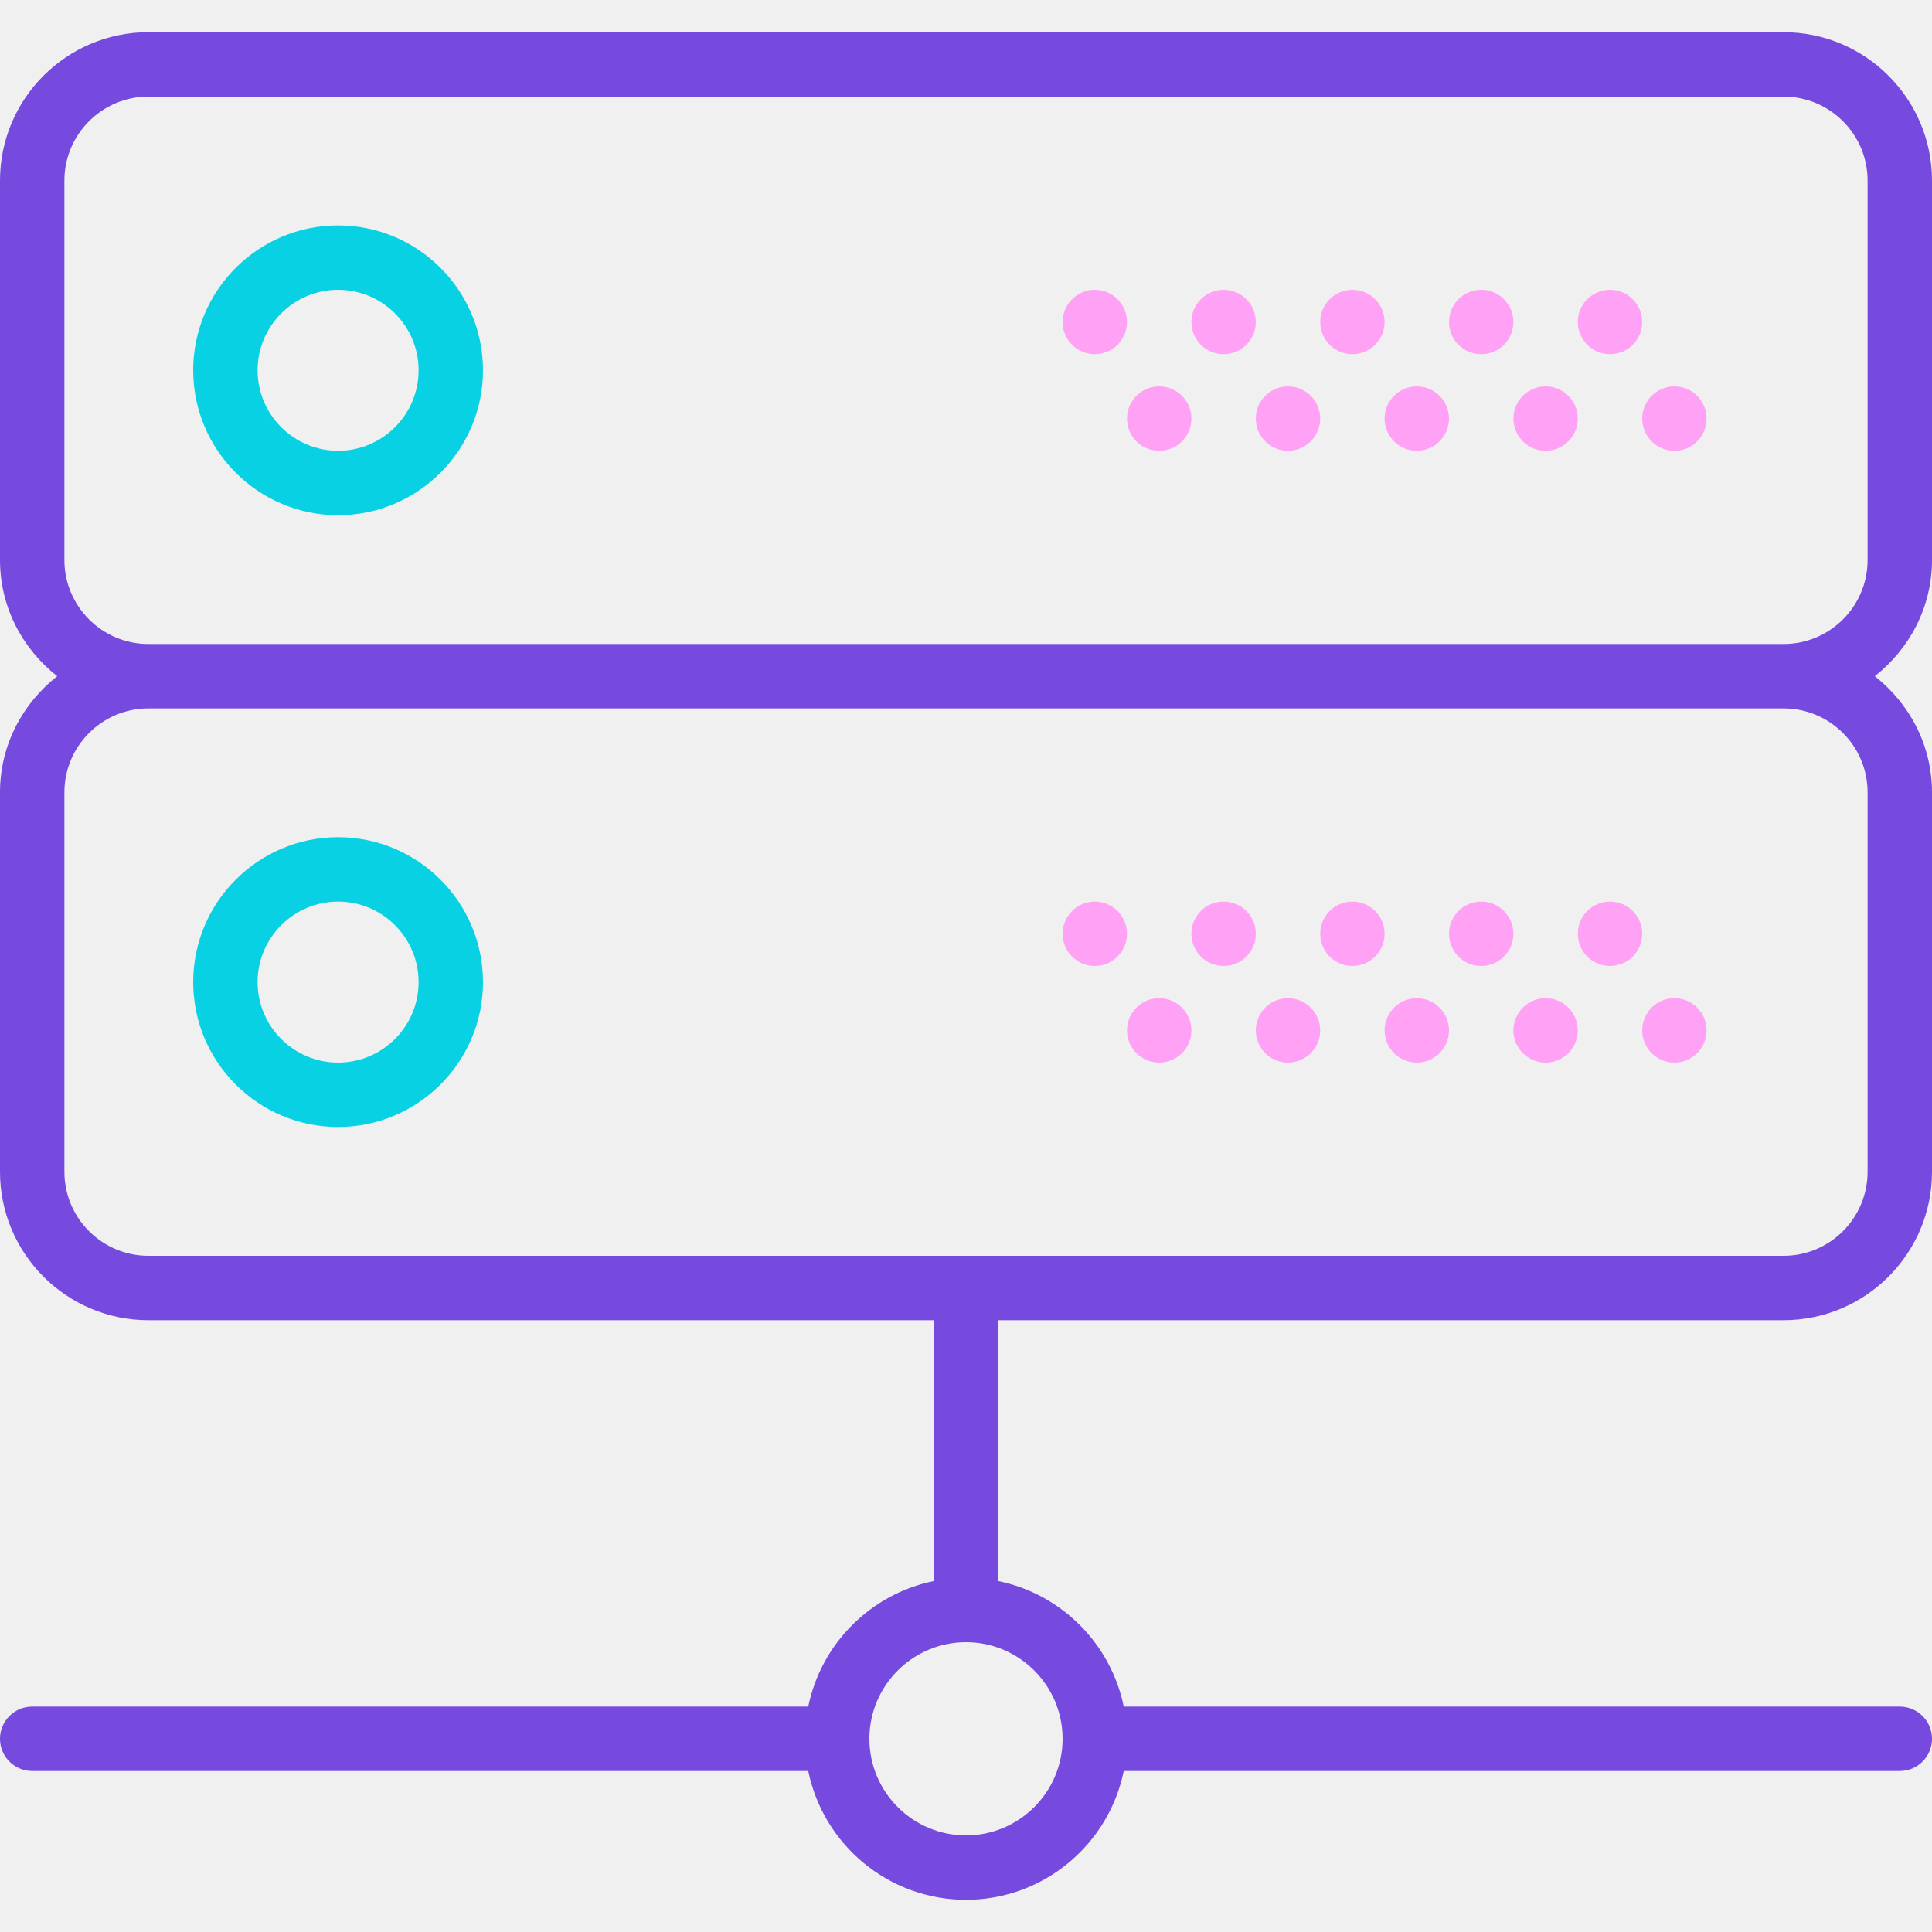
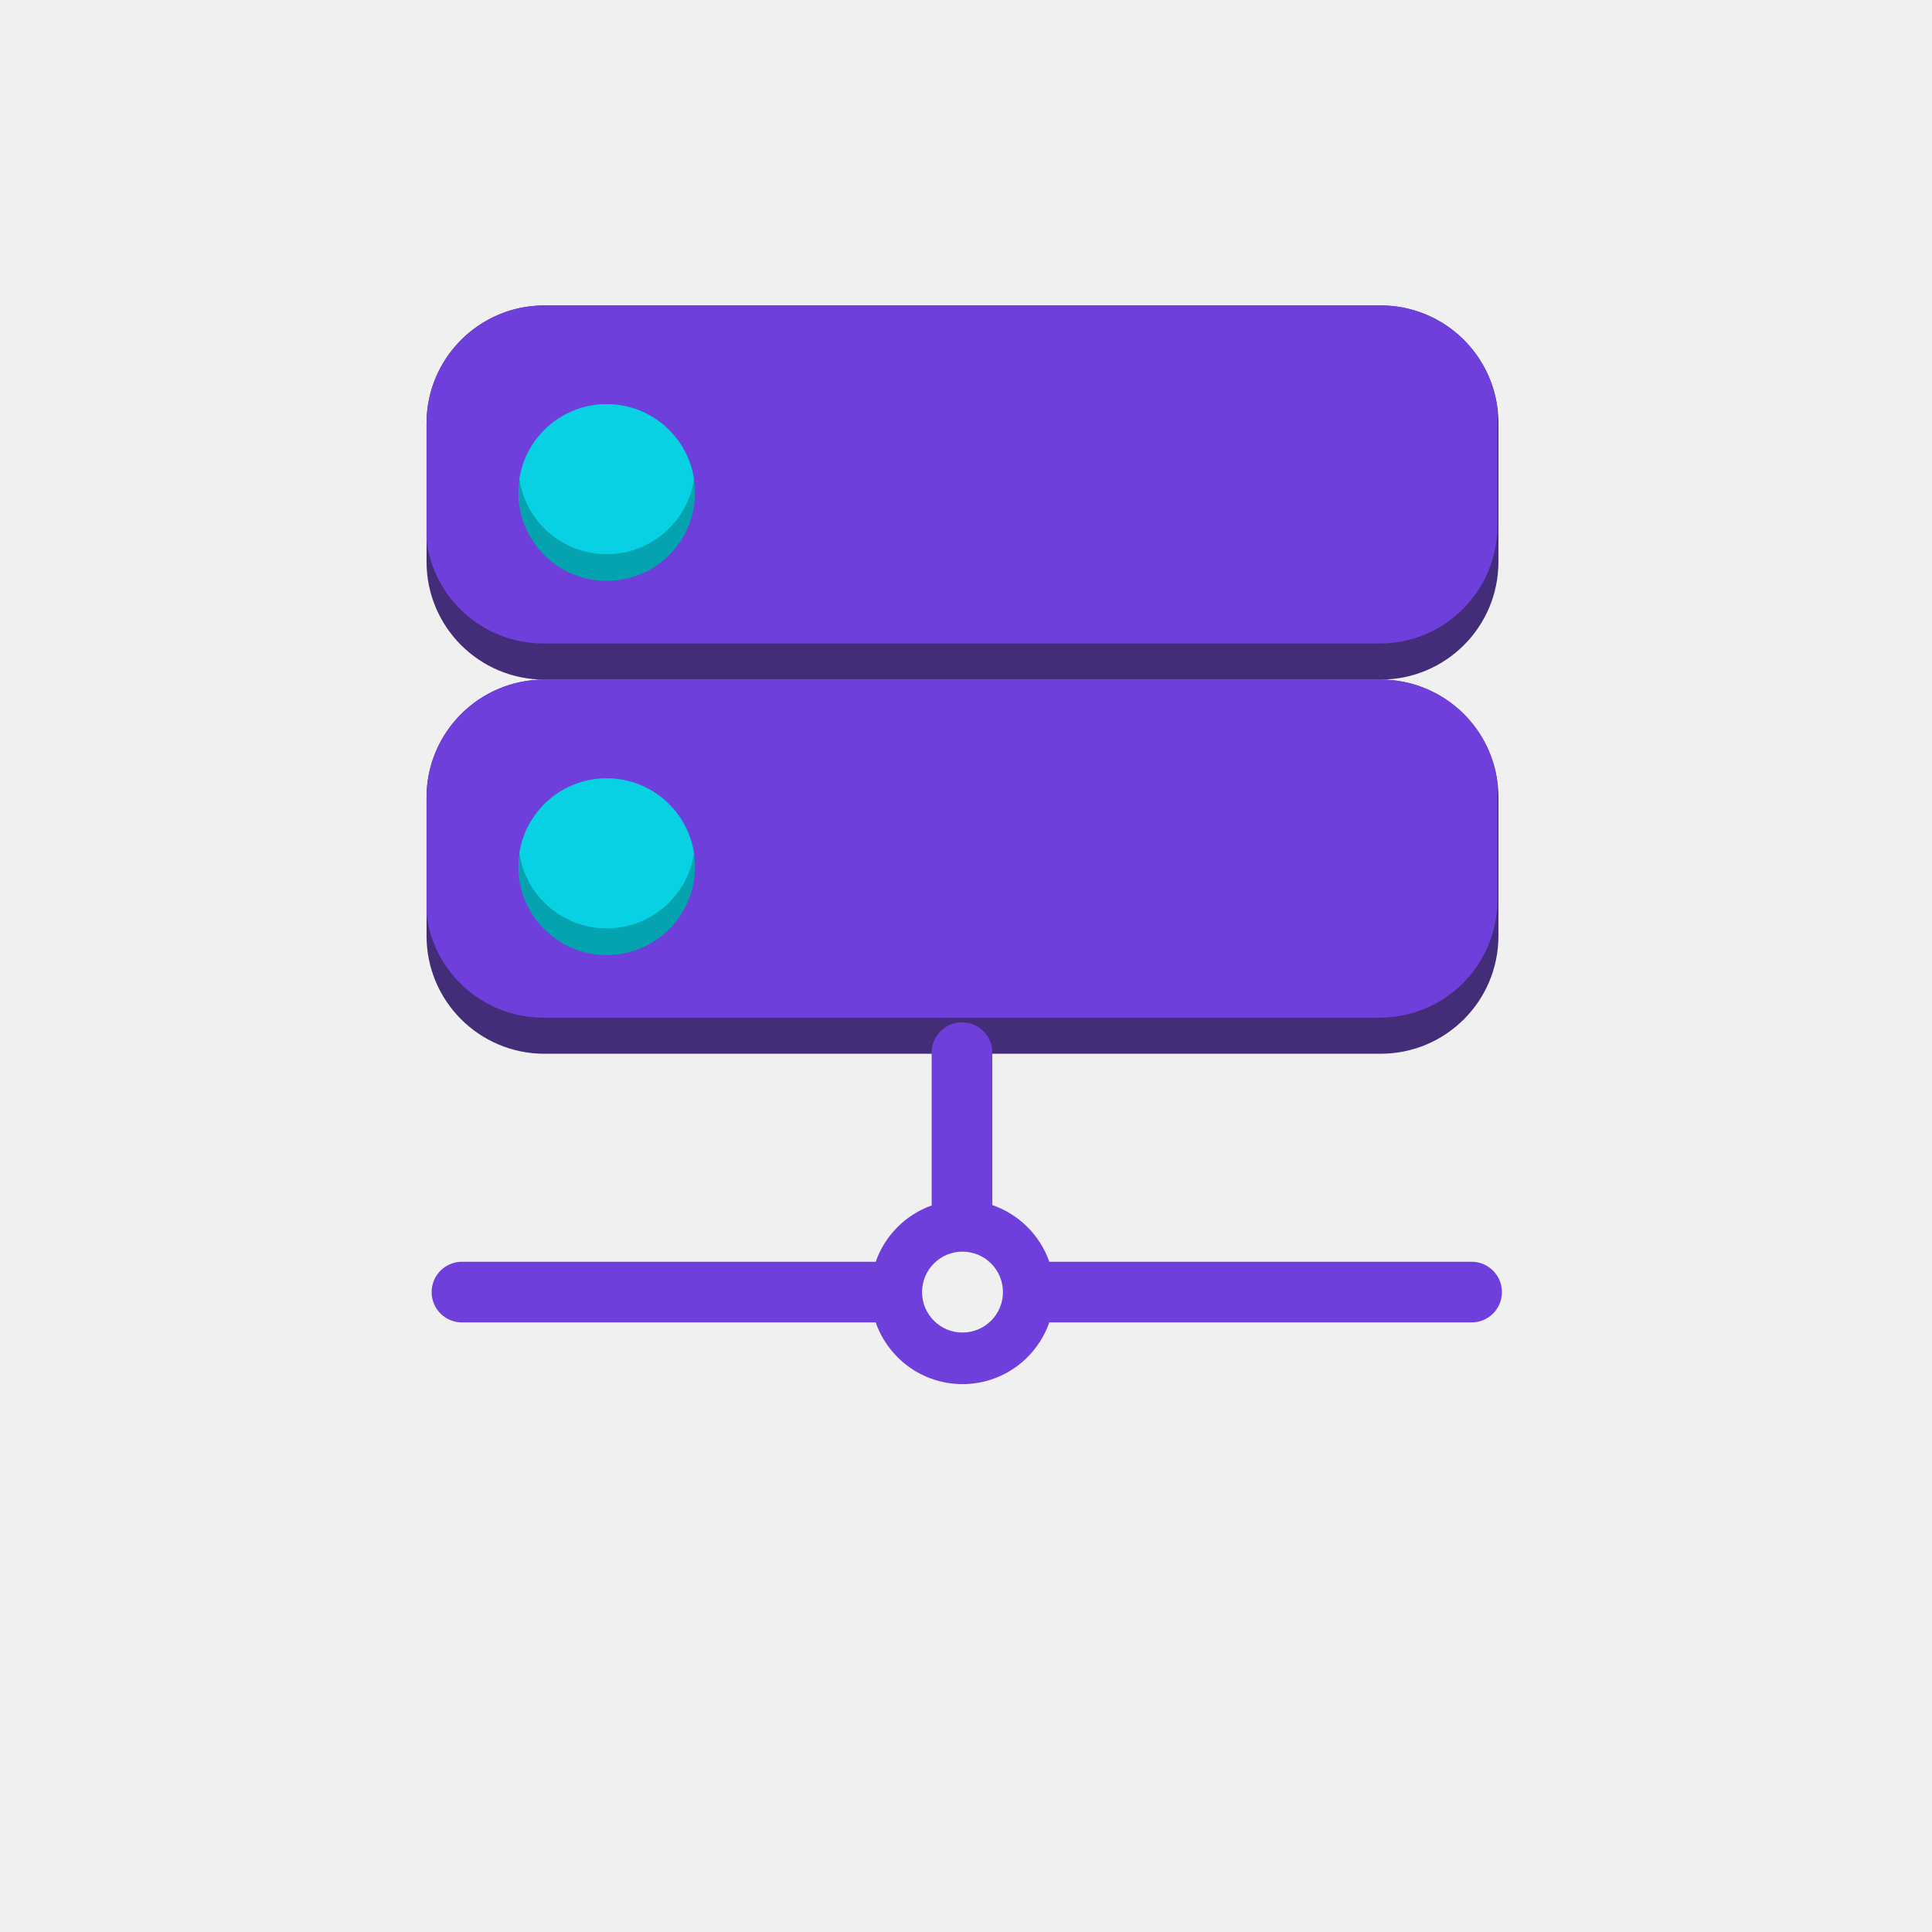
- <svg xmlns="http://www.w3.org/2000/svg" version="1.1" id="Capa_1" x="0px" y="0px" viewBox="0 0 60 60" style="enable-background:new 0 0 60 60;" xml:space="preserve">
-   <defs id="defs4743" />
-   <g id="g4708" style="stroke:#ffffff;stroke-opacity:0;fill:#07d1e2;fill-opacity:1">
-     <path d="M10.5,7C8.019,7,6,9.019,6,11.5S8.019,16,10.5,16s4.5-2.019,4.5-4.5S12.981,7,10.5,7z M10.5,14C9.122,14,8,12.879,8,11.5   S9.122,9,10.5,9s2.5,1.121,2.5,2.5S11.878,14,10.5,14z" id="path4662" style="stroke:#ffffff;stroke-opacity:0;fill:#07d1e2;fill-opacity:1" />
-     <circle cx="50" cy="10" r="1" id="circle4664" style="stroke:#ffffff;stroke-opacity:0;fill:#ffa2f5;fill-opacity:1" />
-     <circle cx="46" cy="10" r="1" id="circle4666" style="stroke:#ffffff;stroke-opacity:0;fill:#ffa2f5;fill-opacity:1" />
-     <circle cx="52" cy="13" r="1" id="circle4668" style="stroke:#ffffff;stroke-opacity:0;fill:#ffa2f5;fill-opacity:1" />
-     <circle cx="48" cy="13" r="1" id="circle4670" style="stroke:#ffffff;stroke-opacity:0;fill:#ffa2f5;fill-opacity:1" />
-     <circle cx="42" cy="10" r="1" id="circle4672" style="stroke:#ffffff;stroke-opacity:0;fill:#ffa2f5;fill-opacity:1" />
-     <circle cx="44" cy="13" r="1" id="circle4674" style="stroke:#ffffff;stroke-opacity:0;fill:#ffa2f5;fill-opacity:1" />
-     <circle cx="38" cy="10" r="1" id="circle4676" style="stroke:#ffffff;stroke-opacity:0;fill:#ffa2f5;fill-opacity:1" />
-     <circle cx="40" cy="13" r="1" id="circle4678" style="stroke:#ffffff;stroke-opacity:0;fill:#ffa2f5;fill-opacity:1" />
-     <circle cx="34" cy="10" r="1" id="circle4680" style="stroke:#ffffff;stroke-opacity:0;fill:#ffa2f5;fill-opacity:1" />
-     <circle cx="36" cy="13" r="1" id="circle4682" style="stroke:#ffffff;stroke-opacity:0;fill:#ffa2f5;fill-opacity:1" />
-     <path d="M60,17.392V5.608C60,3.067,57.933,1,55.392,1H4.608C2.067,1,0,3.067,0,5.608v11.783C0,18.86,0.703,20.156,1.777,21   C0.703,21.844,0,23.14,0,24.608v11.783C0,38.933,2.067,41,4.608,41H29v8.101C27.044,49.5,25.5,51.044,25.101,53H1   c-0.552,0-1,0.447-1,1s0.448,1,1,1h24.101c0.465,2.279,2.484,4,4.899,4s4.434-1.721,4.899-4H59c0.552,0,1-0.447,1-1s-0.448-1-1-1   H34.899C34.5,51.044,32.956,49.5,31,49.101V41h24.392C57.933,41,60,38.933,60,36.392V24.608c0-1.469-0.703-2.764-1.777-3.608   C59.297,20.156,60,18.86,60,17.392z M33,54c0,1.654-1.346,3-3,3s-3-1.346-3-3s1.346-3,3-3S33,52.346,33,54z M58,24.608v11.783   C58,37.83,56.83,39,55.392,39H4.608C3.17,39,2,37.83,2,36.392V24.608C2,23.17,3.17,22,4.608,22h50.783C56.83,22,58,23.17,58,24.608   z M4.608,20C3.17,20,2,18.83,2,17.392V5.608C2,4.17,3.17,3,4.608,3h50.783C56.83,3,58,4.17,58,5.608v11.783   C58,18.83,56.83,20,55.392,20H4.608z" id="path4684" style="stroke:#ffffff;stroke-opacity:0;fill:#7649df;fill-opacity:1" />
-     <path d="M10.5,35c2.481,0,4.5-2.019,4.5-4.5S12.981,26,10.5,26S6,28.019,6,30.5S8.019,35,10.5,35z M10.5,28   c1.378,0,2.5,1.121,2.5,2.5S11.878,33,10.5,33S8,31.879,8,30.5S9.122,28,10.5,28z" id="path4686" style="stroke:#ffffff;stroke-opacity:0;fill:#07d1e2;fill-opacity:1" />
-     <circle cx="50" cy="29" r="1" id="circle4688" style="stroke:#ffffff;stroke-opacity:0;fill:#ffa2f5;fill-opacity:1" />
-     <circle cx="46" cy="29" r="1" id="circle4690" style="stroke:#ffffff;stroke-opacity:0;fill:#ffa2f5;fill-opacity:1" />
-     <circle cx="52" cy="32" r="1" id="circle4692" style="stroke:#ffffff;stroke-opacity:0;fill:#ffa2f5;fill-opacity:1" />
-     <circle cx="48" cy="32" r="1" id="circle4694" style="stroke:#ffffff;stroke-opacity:0;fill:#ffa2f5;fill-opacity:1" />
-     <circle cx="42" cy="29" r="1" id="circle4696" style="stroke:#ffffff;stroke-opacity:0;fill:#ffa2f5;fill-opacity:1" />
-     <circle cx="44" cy="32" r="1" id="circle4698" style="stroke:#ffffff;stroke-opacity:0;fill:#ffa2f5;fill-opacity:1" />
-     <circle cx="38" cy="29" r="1" id="circle4700" style="stroke:#ffffff;stroke-opacity:0;fill:#ffa2f5;fill-opacity:1" />
-     <circle cx="40" cy="32" r="1" id="circle4702" style="stroke:#ffffff;stroke-opacity:0;fill:#ffa2f5;fill-opacity:1" />
-     <circle cx="34" cy="29" r="1" id="circle4704" style="stroke:#ffffff;stroke-opacity:0;fill:#ffa2f5;fill-opacity:1" />
-     <circle cx="36" cy="32" r="1" id="circle4706" style="stroke:#ffffff;stroke-opacity:0;fill:#ffa2f5;fill-opacity:1" />
+ <svg xmlns="http://www.w3.org/2000/svg" version="1.1" id="svg4504" xml:space="preserve" width="546.667" height="546.667" viewBox="0 0 546.667 546.667">
+   <defs id="defs4508">
+     <clipPath clipPathUnits="userSpaceOnUse" id="clipPath4520">
+       <path d="M 0,410 H 410 V 0 H 0 Z" id="path4518" />
+     </clipPath>
+   </defs>
+   <g id="g4512" transform="matrix(1.333333,0,0,-1.333333,0,546.6667)">
+     <g id="g4514">
+       <g id="g4516" clip-path="url(#clipPath4520)">
+         <g id="g4522" transform="translate(317.9902,320.1802)">
+           <path d="m 0,0 v -29.4 c 0,-13.81 -11.19,-25 -25,-25 h -177.47 c -13.8,0 -25,11.19 -25,25 V 0 c 0,13.8 11.2,25 25,25 H -25 C -12.271,25 -1.76,15.48 -0.21,3.18 -0.07,2.14 0,1.08 0,0" style="fill:#432d79;fill-opacity:1;fill-rule:nonzero;stroke:none" id="path4524" />
+         </g>
+         <g id="g4526" transform="translate(317.7803,323.3599)">
+           <path d="m 0,0 v -24.92 c 0,-13.8 -11.2,-25 -25,-25 h -177.47 c -12.73,0 -23.24,9.52 -24.79,21.82 v 24.92 c 0,13.8 11.2,25 25,25 H -24.79 C -12.061,21.82 -1.55,12.3 0,0" style="fill:#6f3fdc;fill-opacity:1;fill-rule:nonzero;stroke:none" id="path4528" />
+         </g>
+         <g id="g4530" transform="translate(317.9902,240.7773)">
+           <path d="m 0,0 v -29.4 c 0,-13.81 -11.19,-25 -25,-25 h -177.47 c -13.8,0 -25,11.19 -25,25 V 0 c 0,13.8 11.2,25 25,25 H -25 C -12.271,25 -1.76,15.48 -0.21,3.18 -0.07,2.14 0,1.08 0,0" style="fill:#432d79;fill-opacity:1;fill-rule:nonzero;stroke:none" id="path4532" />
+         </g>
+         <g id="g4534" transform="translate(317.7803,243.957)">
+           <path d="m 0,0 v -24.92 c 0,-13.8 -11.2,-25 -25,-25 h -177.47 c -12.73,0 -23.24,9.52 -24.79,21.82 v 24.92 c 0,13.8 11.2,25 25,25 H -24.79 C -12.061,21.82 -1.55,12.3 0,0" style="fill:#6f3fdc;fill-opacity:1;fill-rule:nonzero;stroke:none" id="path4536" />
+         </g>
+         <g id="g4538" transform="translate(147.5,305.48)">
+           <path d="m 0,0 c 0,-10.36 -8.39,-18.75 -18.75,-18.75 -10.36,0 -18.75,8.39 -18.75,18.75 0,0.96 0.07,1.9 0.22,2.83 1.35,9.01 9.13,15.92 18.53,15.92 9.4,0 17.18,-6.91 18.53,-15.92 C -0.07,1.9 0,0.96 0,0" style="fill:#05a3b0;fill-opacity:1;fill-rule:nonzero;stroke:none" id="path4540" />
+         </g>
+         <g id="g4542" transform="translate(147.2798,308.3101)">
+           <path d="m 0,0 c -1.35,-9.01 -9.13,-15.92 -18.53,-15.92 -9.4,0 -17.18,6.91 -18.53,15.92 1.35,9.01 9.13,15.92 18.53,15.92 C -9.13,15.92 -1.35,9.01 0,0" style="fill:#07d1e2;fill-opacity:1;fill-rule:nonzero;stroke:none" id="path4544" />
+         </g>
+         <g id="g4546" transform="translate(147.5,226.0771)">
+           <path d="m 0,0 c 0,-10.36 -8.39,-18.75 -18.75,-18.75 -10.36,0 -18.75,8.39 -18.75,18.75 0,0.96 0.07,1.9 0.22,2.83 1.35,9.01 9.13,15.92 18.53,15.92 9.4,0 17.18,-6.91 18.53,-15.92 C -0.07,1.9 0,0.96 0,0" style="fill:#05a3b0;fill-opacity:1;fill-rule:nonzero;stroke:none" id="path4548" />
+         </g>
+         <g id="g4550" transform="translate(147.2798,228.9072)">
+           <path d="m 0,0 c -1.35,-9.01 -9.13,-15.92 -18.53,-15.92 -9.4,0 -17.18,6.91 -18.53,15.92 1.35,9.01 9.13,15.92 18.53,15.92 C -9.13,15.92 -1.35,9.01 0,0" style="fill:#07d1e2;fill-opacity:1;fill-rule:nonzero;stroke:none" id="path4552" />
+         </g>
+         <g id="g4554" transform="translate(204.2578,127.2148)">
+           <path d="m 0,0 c -4.741,0 -8.583,3.843 -8.583,8.583 0,4.741 3.842,8.584 8.583,8.584 4.74,0 8.583,-3.843 8.583,-8.584 C 8.583,3.843 4.74,0 0,0 M 108.038,15.021 H 52.673 18.419 C 16.448,20.656 11.975,25.11 6.33,27.051 v 2.189 7.667 22.478 c 0,3.555 -2.883,6.437 -6.438,6.437 -3.556,0 -6.438,-2.882 -6.438,-6.437 v -22.478 0 -9.936 c -5.542,-1.98 -9.929,-6.387 -11.873,-11.95 h -32.439 -55.366 c -3.555,0 -6.437,-2.881 -6.437,-6.437 0,-3.556 2.882,-6.438 6.437,-6.438 h 55.366 32.438 c 2.663,-7.617 9.894,-13.09 18.42,-13.09 8.525,0 15.756,5.473 18.419,13.09 h 34.254 55.365 c 3.556,0 6.438,2.882 6.438,6.438 0,3.556 -2.882,6.437 -6.438,6.437" style="fill:#6f3fdc;fill-opacity:1;fill-rule:nonzero;stroke:none" id="path4556" />
+         </g>
+       </g>
+     </g>
  </g>
-   <g id="g4710" />
-   <g id="g4712" />
-   <g id="g4714" />
-   <g id="g4716" />
-   <g id="g4718" />
-   <g id="g4720" />
-   <g id="g4722" />
-   <g id="g4724" />
-   <g id="g4726" />
-   <g id="g4728" />
-   <g id="g4730" />
-   <g id="g4732" />
-   <g id="g4734" />
-   <g id="g4736" />
-   <g id="g4738" />
</svg>
